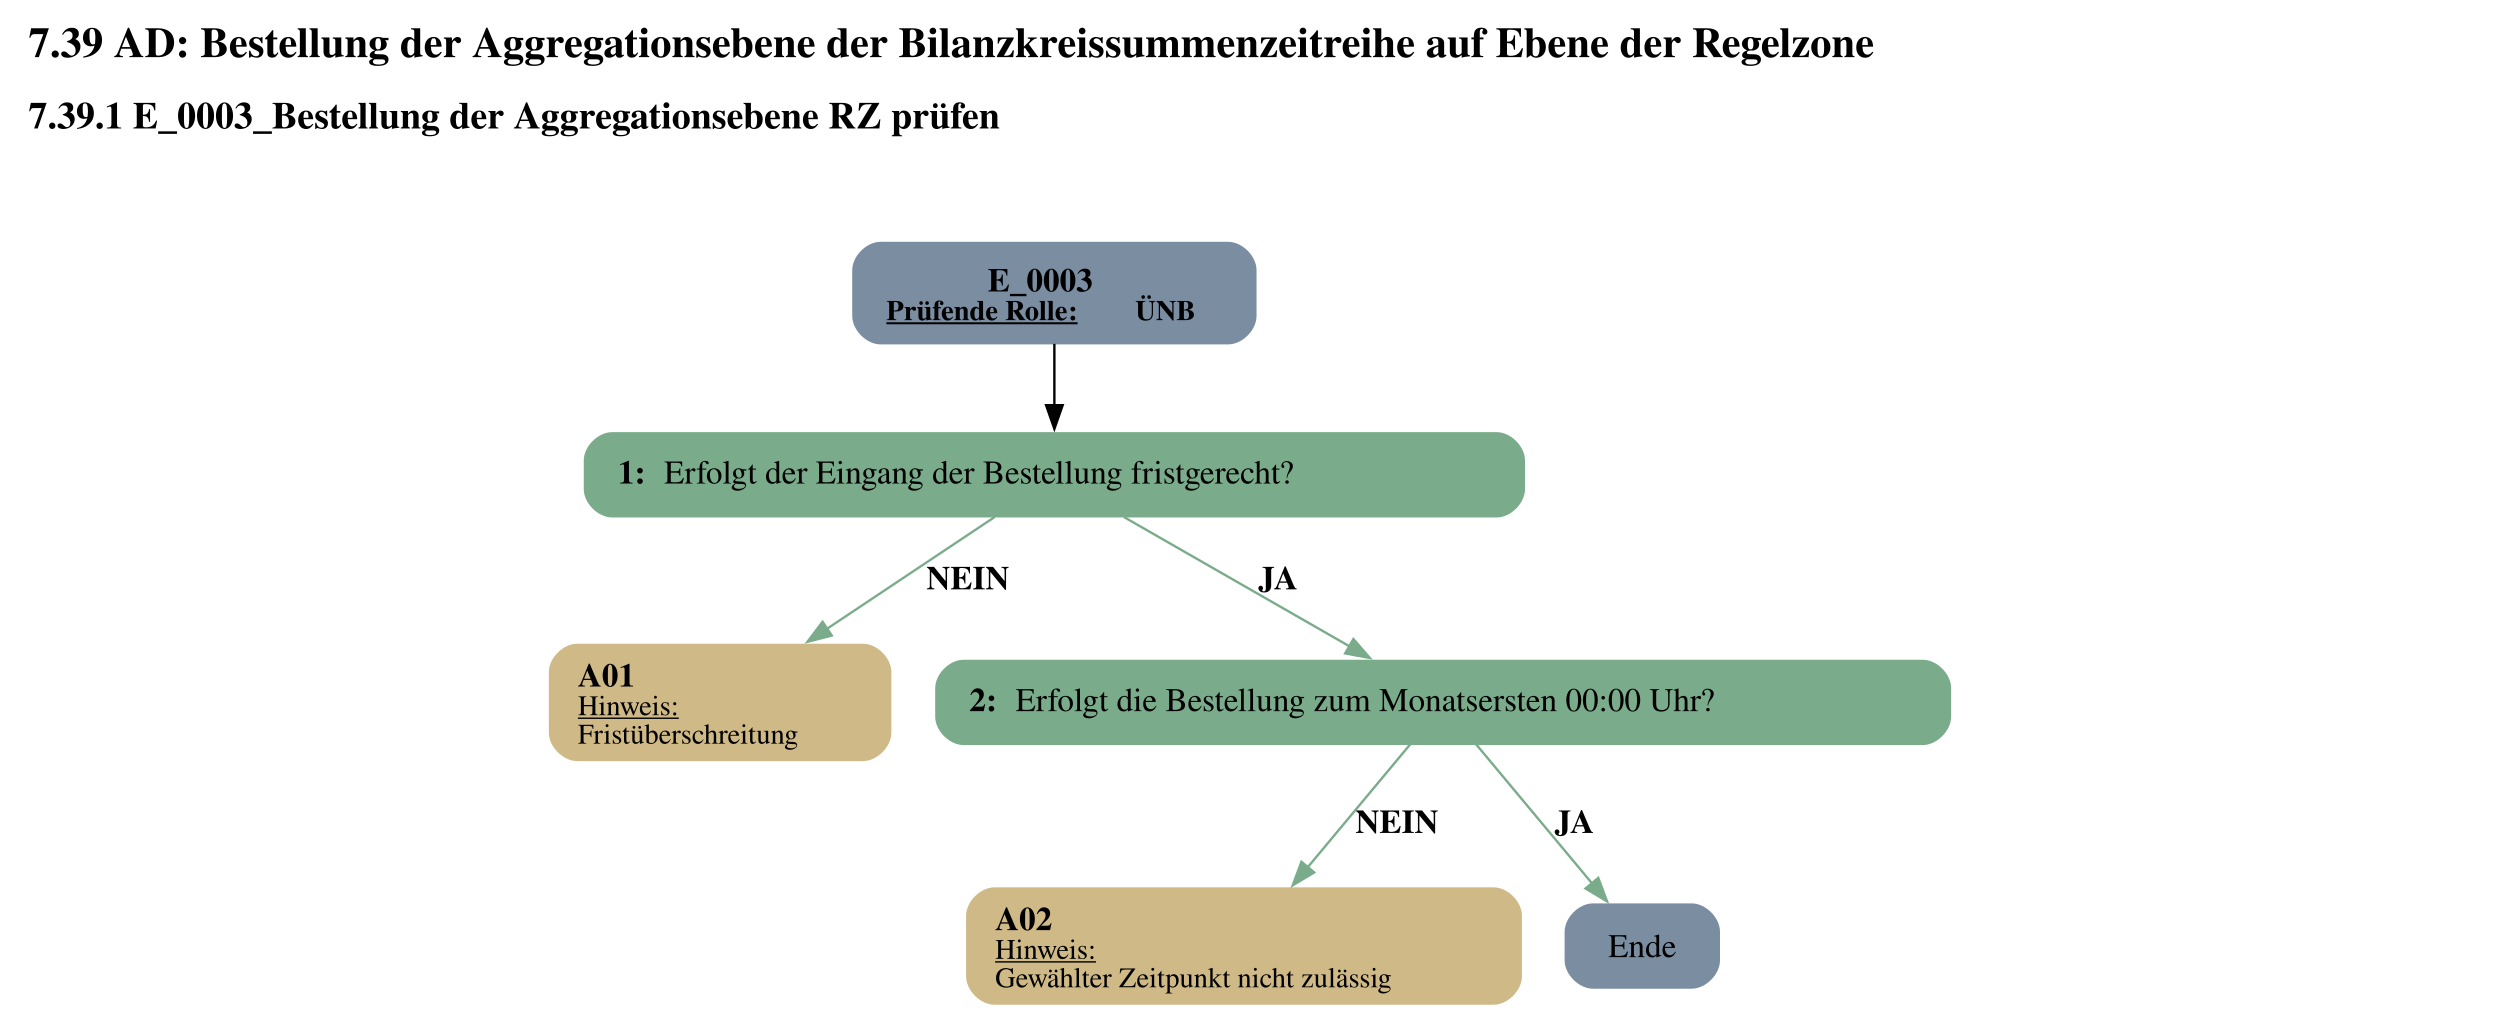
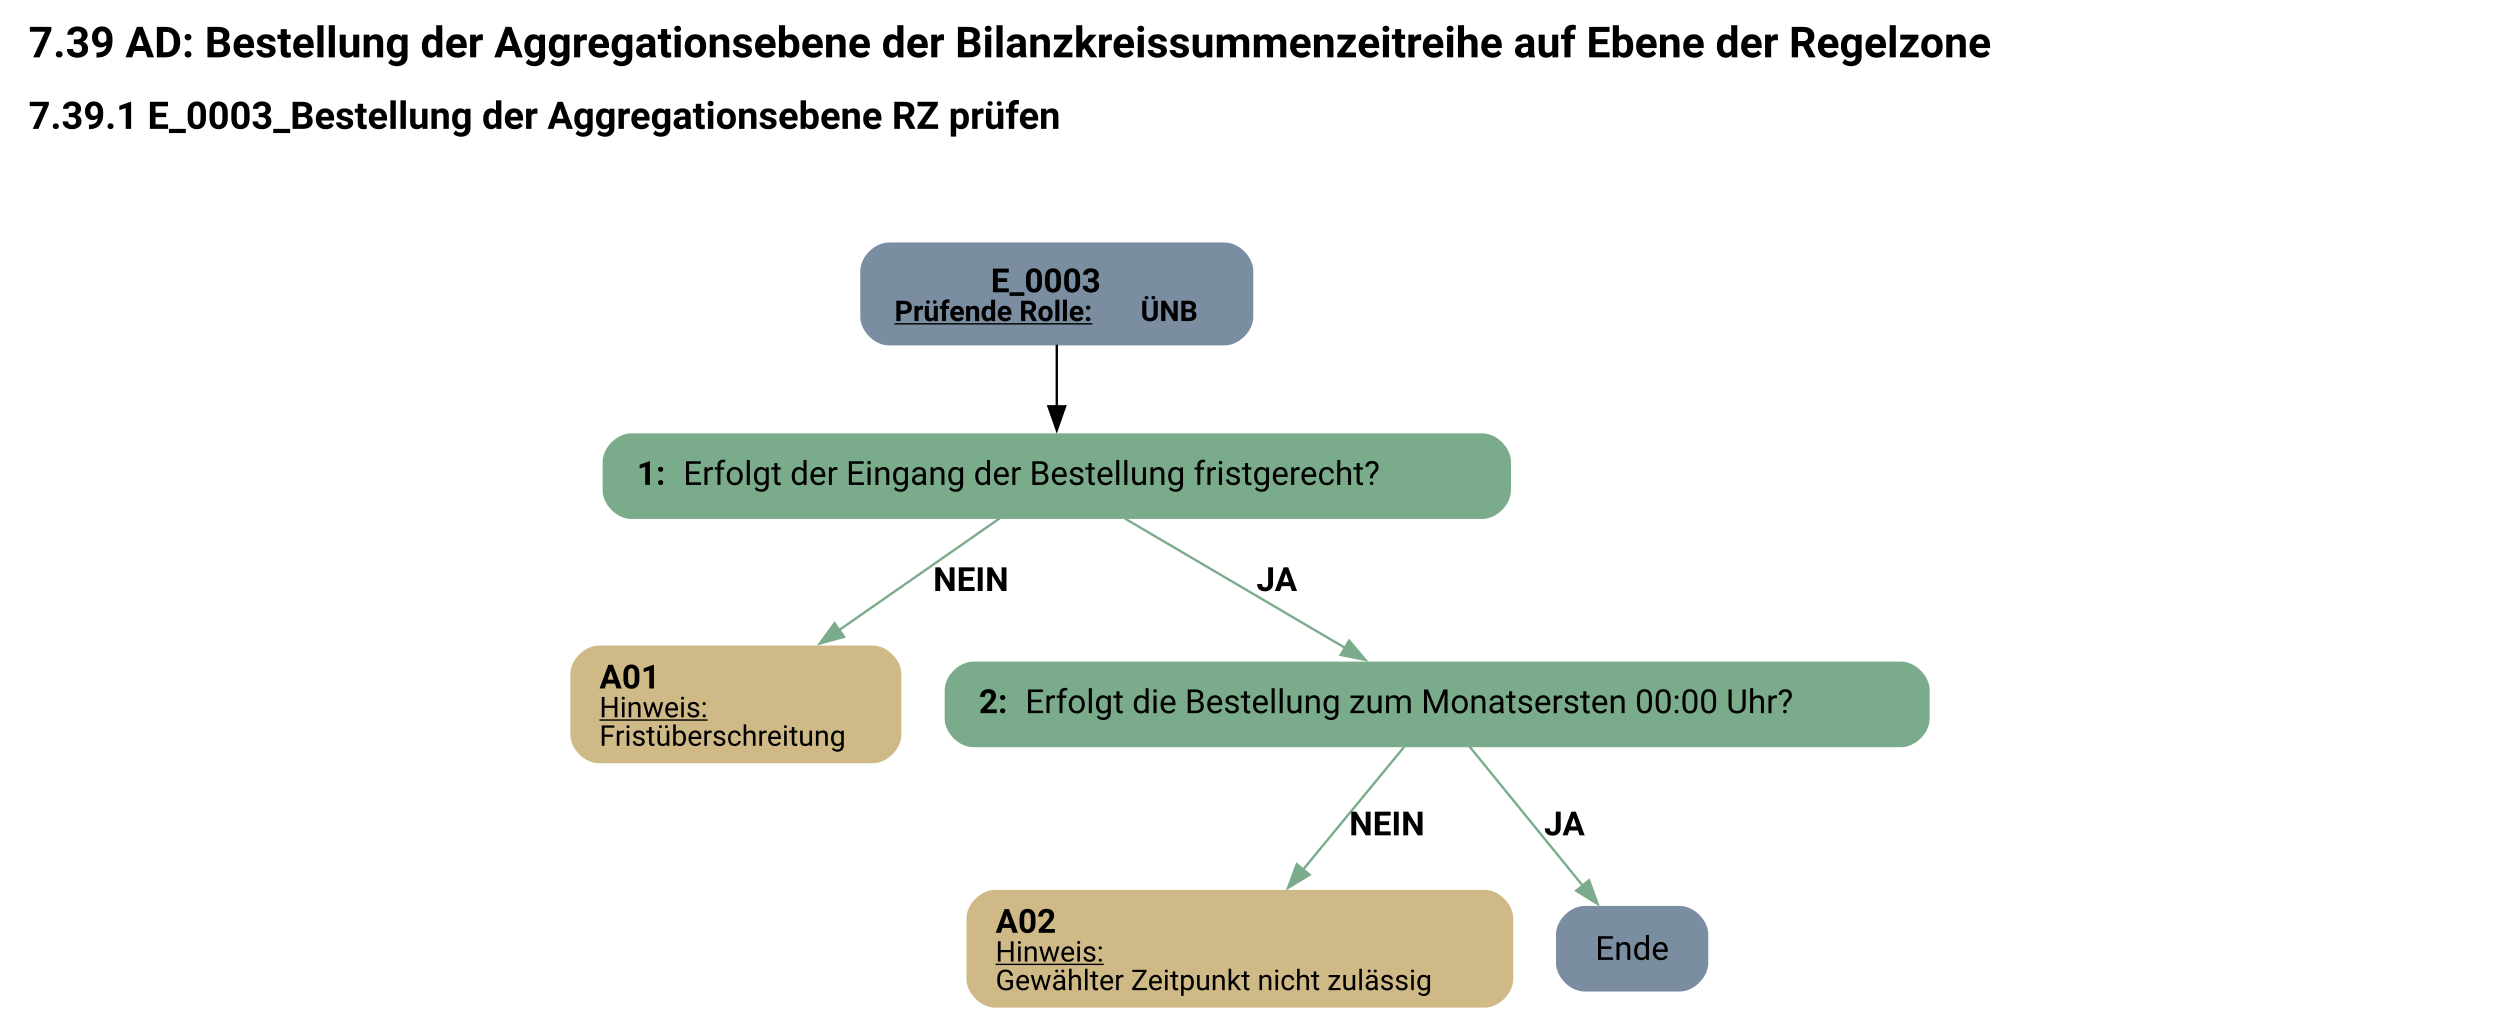
- <svg xmlns="http://www.w3.org/2000/svg" width="1055pt" height="428pt" viewBox="0.00 0.00 1054.50 427.82">
+ <svg xmlns="http://www.w3.org/2000/svg" width="1052pt" height="428pt" viewBox="0.00 0.00 1051.50 427.82">
  <g id="graph0" class="graph" transform="scale(1 1) rotate(0) translate(4 423.82)">
-     <text text-anchor="start" x="8" y="-399.72" font-family="Times,serif" font-weight="bold" font-size="18.00">7.39 AD: Bestellung der Aggregationsebene der Bilanzkreissummenzeitreihe auf Ebene der Regelzone</text>
-     <text text-anchor="start" x="8" y="-369.62" font-family="Times,serif" font-weight="bold" font-size="16.00">7.39.1 E_0003_Bestellung der Aggregationsebene RZ prüfen</text>
+     <text text-anchor="start" x="8" y="-399.72" font-family="Roboto, sans-serif" font-weight="bold" font-size="18.00">7.39 AD: Bestellung der Aggregationsebene der Bilanzkreissummenzeitreihe auf Ebene der Regelzone</text>
+     <text text-anchor="start" x="8" y="-369.62" font-family="Roboto, sans-serif" font-weight="bold" font-size="16.00">7.39.1 E_0003_Bestellung der Aggregationsebene RZ prüfen</text>
    <g id="node1" class="node">
-       <path fill="#7a8da1" stroke="black" stroke-width="0" d="M514.01,-321.82C514.01,-321.82 367.46,-321.82 367.46,-321.82 361.46,-321.82 355.46,-315.82 355.46,-309.82 355.46,-309.82 355.46,-290.54 355.46,-290.54 355.46,-284.54 361.46,-278.54 367.46,-278.54 367.46,-278.54 514.01,-278.54 514.01,-278.54 520.01,-278.54 526.01,-284.54 526.01,-290.54 526.01,-290.54 526.01,-309.82 526.01,-309.82 526.01,-315.82 520.01,-321.82 514.01,-321.82" />
-       <text text-anchor="start" x="412.61" y="-300.88" font-family="Times,serif" font-weight="bold" font-size="14.00">E_0003</text>
-       <text text-anchor="start" x="369.86" y="-288.78" font-family="Times,serif" font-weight="bold" text-decoration="underline" font-size="12.00">Prüfende Rolle:</text>
-       <text text-anchor="start" x="474.86" y="-288.78" font-family="Times,serif" font-weight="bold" font-size="12.00"> ÜNB</text>
+       <path fill="#7a8da1" stroke="black" stroke-width="0" d="M511.13,-321.82C511.13,-321.82 369.83,-321.82 369.83,-321.82 363.83,-321.82 357.83,-315.82 357.83,-309.82 357.83,-309.82 357.83,-290.54 357.83,-290.54 357.83,-284.54 363.83,-278.54 369.83,-278.54 369.83,-278.54 511.13,-278.54 511.13,-278.54 517.13,-278.54 523.13,-284.54 523.13,-290.54 523.13,-290.54 523.13,-309.82 523.13,-309.82 523.13,-315.82 517.13,-321.82 511.13,-321.82" />
+       <text text-anchor="start" x="412.73" y="-300.88" font-family="Roboto, sans-serif" font-weight="bold" font-size="14.00">E_0003</text>
+       <text text-anchor="start" x="372.23" y="-288.78" font-family="Roboto, sans-serif" font-weight="bold" text-decoration="underline" font-size="12.00">Prüfende Rolle:</text>
+       <text text-anchor="start" x="475.73" y="-288.78" font-family="Roboto, sans-serif" font-weight="bold" font-size="12.00"> ÜNB</text>
    </g>
    <g id="node2" class="node">
-       <path fill="#7aab8a" stroke="black" stroke-width="0" d="M627.26,-241.54C627.26,-241.54 254.21,-241.54 254.21,-241.54 248.21,-241.54 242.21,-235.54 242.21,-229.54 242.21,-229.54 242.21,-217.54 242.21,-217.54 242.21,-211.54 248.21,-205.54 254.21,-205.54 254.21,-205.54 627.26,-205.54 627.26,-205.54 633.26,-205.54 639.26,-211.54 639.26,-217.54 639.26,-217.54 639.26,-229.54 639.26,-229.54 639.26,-235.54 633.26,-241.54 627.26,-241.54" />
-       <text text-anchor="start" x="256.61" y="-219.86" font-family="Times,serif" font-weight="bold" font-size="14.00">1: </text>
-       <text text-anchor="start" x="276.11" y="-219.86" font-family="Times,serif" font-size="14.00">Erfolgt der Eingang der Bestellung fristgerecht?</text>
+       <path fill="#7aab8a" stroke="black" stroke-width="0" d="M619.51,-241.54C619.51,-241.54 261.46,-241.54 261.46,-241.54 255.46,-241.54 249.46,-235.54 249.46,-229.54 249.46,-229.54 249.46,-217.54 249.46,-217.54 249.46,-211.54 255.46,-205.54 261.46,-205.54 261.46,-205.54 619.51,-205.54 619.51,-205.54 625.51,-205.54 631.51,-211.54 631.51,-217.54 631.51,-217.54 631.51,-229.54 631.51,-229.54 631.51,-235.54 625.51,-241.54 619.51,-241.54" />
+       <text text-anchor="start" x="263.86" y="-219.86" font-family="Roboto, sans-serif" font-weight="bold" font-size="14.00">1: </text>
+       <text text-anchor="start" x="283.36" y="-219.86" font-family="Roboto, sans-serif" font-size="14.00">Erfolgt der Eingang der Bestellung fristgerecht?</text>
    </g>
    <g id="edge1" class="edge">
-       <path fill="none" stroke="black" d="M440.73,-278.78C440.73,-270.71 440.73,-261.3 440.73,-252.61" />
-       <polygon fill="black" stroke="black" points="444.23,-252.9 440.73,-242.9 437.23,-252.9 444.23,-252.9" />
+       <path fill="none" stroke="black" d="M440.48,-278.78C440.48,-270.71 440.48,-261.3 440.48,-252.61" />
+       <polygon fill="black" stroke="black" points="443.98,-252.9 440.48,-242.9 436.98,-252.9 443.98,-252.9" />
    </g>
    <g id="node3" class="node">
-       <path fill="#cfb986" stroke="black" stroke-width="0" d="M359.97,-152.29C359.97,-152.29 239.49,-152.29 239.49,-152.29 233.49,-152.29 227.49,-146.29 227.49,-140.29 227.49,-140.29 227.49,-114.77 227.49,-114.77 227.49,-108.77 233.49,-102.77 239.49,-102.77 239.49,-102.77 359.97,-102.77 359.97,-102.77 365.97,-102.77 371.97,-108.77 371.97,-114.77 371.97,-114.77 371.97,-140.29 371.97,-140.29 371.97,-146.29 365.97,-152.29 359.97,-152.29" />
-       <text text-anchor="start" x="239.73" y="-134.23" font-family="Times,serif" font-weight="bold" font-size="14.00">A01</text>
-       <text text-anchor="start" x="239.73" y="-122.13" font-family="Times,serif" text-decoration="underline" font-size="12.00">Hinweis:</text>
-       <text text-anchor="start" x="239.73" y="-110.13" font-family="Times,serif" font-size="12.00">Fristüberschreitung</text>
+       <path fill="#cfb986" stroke="black" stroke-width="0" d="M363.1,-152.29C363.1,-152.29 247.87,-152.29 247.87,-152.29 241.87,-152.29 235.87,-146.29 235.87,-140.29 235.87,-140.29 235.87,-114.77 235.87,-114.77 235.87,-108.77 241.87,-102.77 247.87,-102.77 247.87,-102.77 363.1,-102.77 363.1,-102.77 369.1,-102.77 375.1,-108.77 375.1,-114.77 375.1,-114.77 375.1,-140.29 375.1,-140.29 375.1,-146.29 369.1,-152.29 363.1,-152.29" />
+       <text text-anchor="start" x="248.11" y="-134.23" font-family="Roboto, sans-serif" font-weight="bold" font-size="14.00">A01</text>
+       <text text-anchor="start" x="248.11" y="-122.13" font-family="Roboto, sans-serif" text-decoration="underline" font-size="12.00">Hinweis:</text>
+       <text text-anchor="start" x="248.11" y="-110.13" font-family="Roboto, sans-serif" font-size="12.00">Fristüberschreitung</text>
    </g>
    <g id="edge2" class="edge">
-       <path fill="none" stroke="#7aab8a" d="M415.52,-205.73C395.89,-192.64 368.13,-174.13 344.71,-158.52" />
-       <polygon fill="#7aab8a" stroke="#7aab8a" points="346.84,-155.73 336.57,-153.09 342.95,-161.55 346.84,-155.73" />
-       <text text-anchor="start" x="386.73" y="-175.24" font-family="Times,serif" font-weight="bold" font-size="14.00">NEIN</text>
+       <path fill="none" stroke="#7aab8a" d="M416.35,-205.73C397.63,-192.7 371.21,-174.3 348.85,-158.73" />
+       <polygon fill="#7aab8a" stroke="#7aab8a" points="351,-155.96 340.79,-153.12 347,-161.71 351,-155.96" />
+       <text text-anchor="start" x="388.48" y="-175.24" font-family="Roboto, sans-serif" font-weight="bold" font-size="14.00">NEIN</text>
    </g>
    <g id="node4" class="node">
-       <path fill="#7aab8a" stroke="black" stroke-width="0" d="M807.01,-145.53C807.01,-145.53 402.46,-145.53 402.46,-145.53 396.46,-145.53 390.46,-139.53 390.46,-133.53 390.46,-133.53 390.46,-121.53 390.46,-121.53 390.46,-115.53 396.46,-109.53 402.46,-109.53 402.46,-109.53 807.01,-109.53 807.01,-109.53 813.01,-109.53 819.01,-115.53 819.01,-121.53 819.01,-121.53 819.01,-133.53 819.01,-133.53 819.01,-139.53 813.01,-145.53 807.01,-145.53" />
-       <text text-anchor="start" x="404.86" y="-123.86" font-family="Times,serif" font-weight="bold" font-size="14.00">2: </text>
-       <text text-anchor="start" x="424.36" y="-123.86" font-family="Times,serif" font-size="14.00">Erfolgt die Bestellung zum Monatsersten 00:00 Uhr?</text>
+       <path fill="#7aab8a" stroke="black" stroke-width="0" d="M795.63,-145.53C795.63,-145.53 405.33,-145.53 405.33,-145.53 399.33,-145.53 393.33,-139.53 393.33,-133.53 393.33,-133.53 393.33,-121.53 393.33,-121.53 393.33,-115.53 399.33,-109.53 405.33,-109.53 405.33,-109.53 795.63,-109.53 795.63,-109.53 801.63,-109.53 807.63,-115.53 807.63,-121.53 807.63,-121.53 807.63,-133.53 807.63,-133.53 807.63,-139.53 801.63,-145.53 795.63,-145.53" />
+       <text text-anchor="start" x="407.73" y="-123.86" font-family="Roboto, sans-serif" font-weight="bold" font-size="14.00">2: </text>
+       <text text-anchor="start" x="427.23" y="-123.86" font-family="Roboto, sans-serif" font-size="14.00">Erfolgt die Bestellung zum Monatsersten 00:00 Uhr?</text>
    </g>
    <g id="edge3" class="edge">
-       <path fill="none" stroke="#7aab8a" d="M470.05,-205.73C496.59,-190.52 535.89,-167.99 565.2,-151.19" />
-       <polygon fill="#7aab8a" stroke="#7aab8a" points="566.87,-154.27 573.8,-146.26 563.38,-148.2 566.87,-154.27" />
-       <text text-anchor="start" x="526.73" y="-175.24" font-family="Times,serif" font-weight="bold" font-size="14.00">JA</text>
+       <path fill="none" stroke="#7aab8a" d="M469.09,-205.73C494.98,-190.52 533.32,-167.99 561.92,-151.19" />
+       <polygon fill="#7aab8a" stroke="#7aab8a" points="563.43,-154.36 570.28,-146.28 559.89,-148.32 563.43,-154.36" />
+       <text text-anchor="start" x="524.48" y="-175.24" font-family="Roboto, sans-serif" font-weight="bold" font-size="14.00">JA</text>
    </g>
    <g id="node5" class="node">
-       <path fill="#cfb986" stroke="black" stroke-width="0" d="M625.97,-49.52C625.97,-49.52 415.49,-49.52 415.49,-49.52 409.49,-49.52 403.49,-43.52 403.49,-37.52 403.49,-37.52 403.49,-12 403.49,-12 403.49,-6 409.49,0 415.49,0 415.49,0 625.97,0 625.97,0 631.97,0 637.97,-6 637.97,-12 637.97,-12 637.97,-37.52 637.97,-37.52 637.97,-43.52 631.97,-49.52 625.97,-49.52" />
-       <text text-anchor="start" x="415.73" y="-31.46" font-family="Times,serif" font-weight="bold" font-size="14.00">A02</text>
-       <text text-anchor="start" x="415.73" y="-19.36" font-family="Times,serif" text-decoration="underline" font-size="12.00">Hinweis:</text>
-       <text text-anchor="start" x="415.73" y="-7.36" font-family="Times,serif" font-size="12.00">Gewählter Zeitpunkt nicht zulässig</text>
+       <path fill="#cfb986" stroke="black" stroke-width="0" d="M620.47,-49.52C620.47,-49.52 414.49,-49.52 414.49,-49.52 408.49,-49.52 402.49,-43.52 402.49,-37.52 402.49,-37.52 402.49,-12 402.49,-12 402.49,-6 408.49,0 414.49,0 414.49,0 620.47,0 620.47,0 626.47,0 632.47,-6 632.47,-12 632.47,-12 632.47,-37.52 632.47,-37.52 632.47,-43.52 626.47,-49.52 620.47,-49.52" />
+       <text text-anchor="start" x="414.73" y="-31.46" font-family="Roboto, sans-serif" font-weight="bold" font-size="14.00">A02</text>
+       <text text-anchor="start" x="414.73" y="-19.36" font-family="Roboto, sans-serif" text-decoration="underline" font-size="12.00">Hinweis:</text>
+       <text text-anchor="start" x="414.73" y="-7.36" font-family="Roboto, sans-serif" font-size="12.00">Gewählter Zeitpunkt nicht zulässig</text>
    </g>
    <g id="edge4" class="edge">
-       <path fill="none" stroke="#7aab8a" d="M590.86,-109.89C579.12,-95.8 561.94,-75.19 547.52,-57.9" />
-       <polygon fill="#7aab8a" stroke="#7aab8a" points="550.34,-55.81 541.25,-50.37 544.96,-60.3 550.34,-55.81" />
-       <text text-anchor="start" x="567.73" y="-72.47" font-family="Times,serif" font-weight="bold" font-size="14.00">NEIN</text>
+       <path fill="none" stroke="#7aab8a" d="M586.78,-109.89C575.17,-95.8 558.2,-75.19 543.95,-57.9" />
+       <polygon fill="#7aab8a" stroke="#7aab8a" points="546.82,-55.87 537.76,-50.38 541.42,-60.32 546.82,-55.87" />
+       <text text-anchor="start" x="563.48" y="-72.47" font-family="Roboto, sans-serif" font-weight="bold" font-size="14.00">NEIN</text>
    </g>
    <g id="node6" class="node">
-       <path fill="#7a8da1" stroke="black" stroke-width="0" d="M709.51,-42.76C709.51,-42.76 667.96,-42.76 667.96,-42.76 661.96,-42.76 655.96,-36.76 655.96,-30.76 655.96,-30.76 655.96,-18.76 655.96,-18.76 655.96,-12.76 661.96,-6.76 667.96,-6.76 667.96,-6.76 709.51,-6.76 709.51,-6.76 715.51,-6.76 721.51,-12.76 721.51,-18.76 721.51,-18.76 721.51,-30.76 721.51,-30.76 721.51,-36.76 715.51,-42.76 709.51,-42.76" />
-       <text text-anchor="middle" x="688.73" y="-20.08" font-family="Times,serif" font-size="14.00">Ende</text>
+       <path fill="#7a8da1" stroke="black" stroke-width="0" d="M702.51,-42.76C702.51,-42.76 662.46,-42.76 662.46,-42.76 656.46,-42.76 650.46,-36.76 650.46,-30.76 650.46,-30.76 650.46,-18.76 650.46,-18.76 650.46,-12.76 656.46,-6.76 662.46,-6.76 662.46,-6.76 702.51,-6.76 702.51,-6.76 708.51,-6.76 714.51,-12.76 714.51,-18.76 714.51,-18.76 714.51,-30.76 714.51,-30.76 714.51,-36.76 708.51,-42.76 702.51,-42.76" />
+       <text text-anchor="middle" x="682.48" y="-20.08" font-family="Roboto, sans-serif" font-size="14.00">Ende</text>
    </g>
    <g id="edge5" class="edge">
-       <path fill="none" stroke="#7aab8a" d="M618.6,-109.89C631.92,-93.92 652.21,-69.57 667.55,-51.17" />
-       <polygon fill="#7aab8a" stroke="#7aab8a" points="670.16,-53.51 673.87,-43.59 664.78,-49.03 670.16,-53.51" />
-       <text text-anchor="start" x="651.73" y="-72.47" font-family="Times,serif" font-weight="bold" font-size="14.00">JA</text>
+       <path fill="none" stroke="#7aab8a" d="M614.02,-109.89C627.02,-93.92 646.83,-69.57 661.8,-51.17" />
+       <polygon fill="#7aab8a" stroke="#7aab8a" points="664.37,-53.56 667.97,-43.6 658.94,-49.15 664.37,-53.56" />
+       <text text-anchor="start" x="645.48" y="-72.47" font-family="Roboto, sans-serif" font-weight="bold" font-size="14.00">JA</text>
    </g>
  </g>
</svg>
